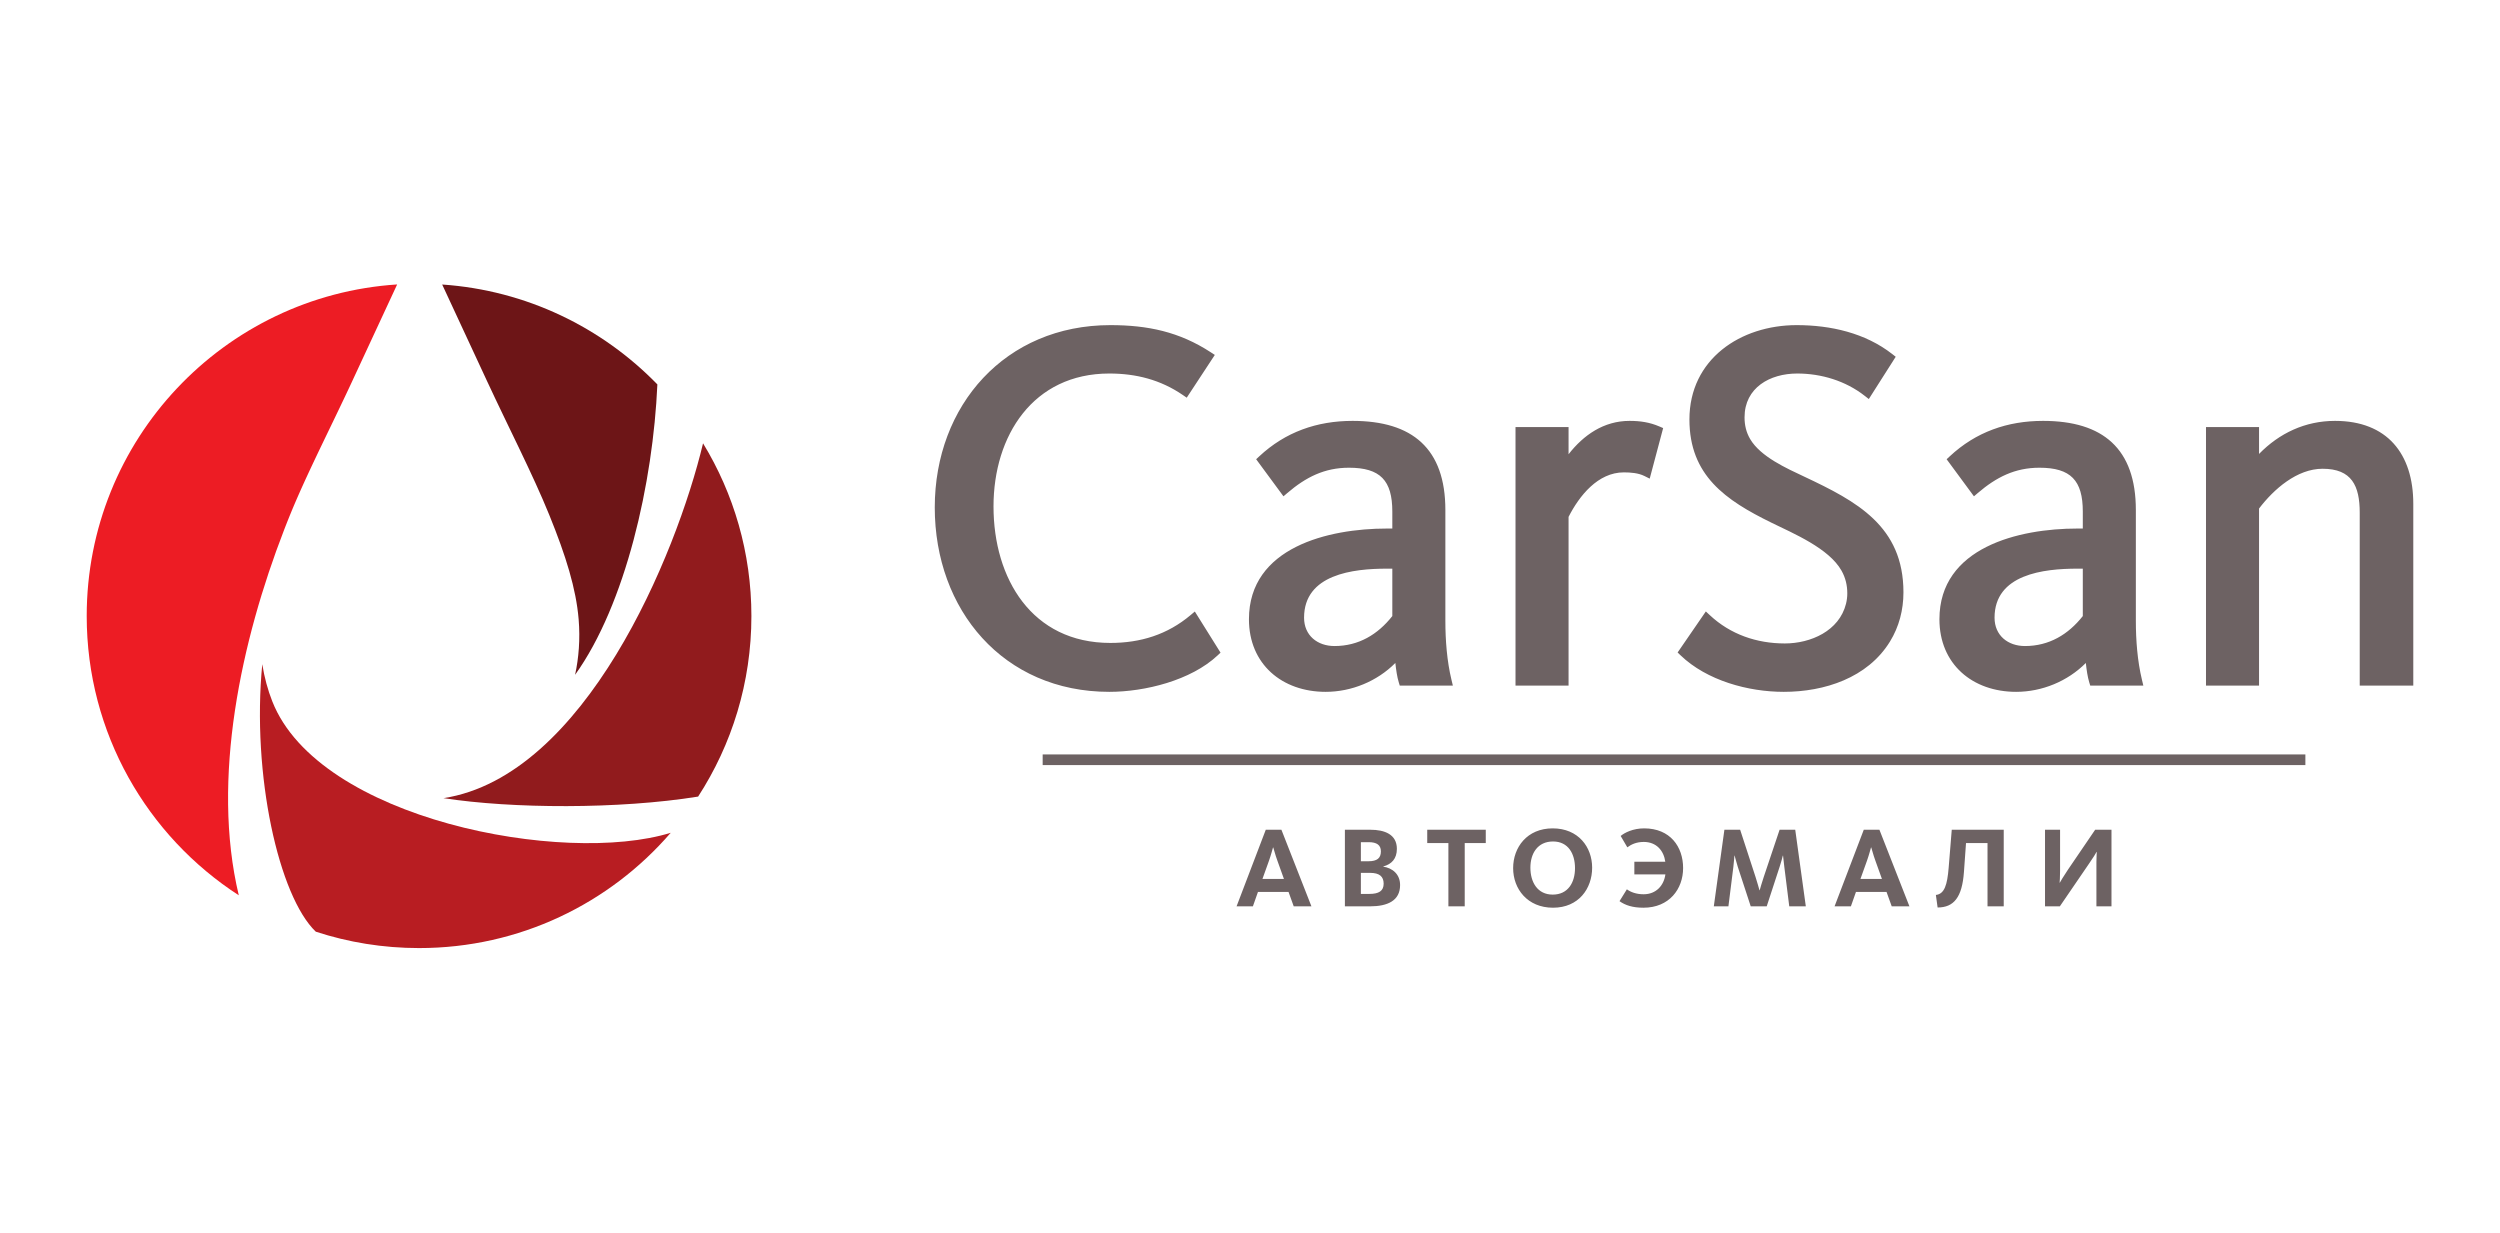
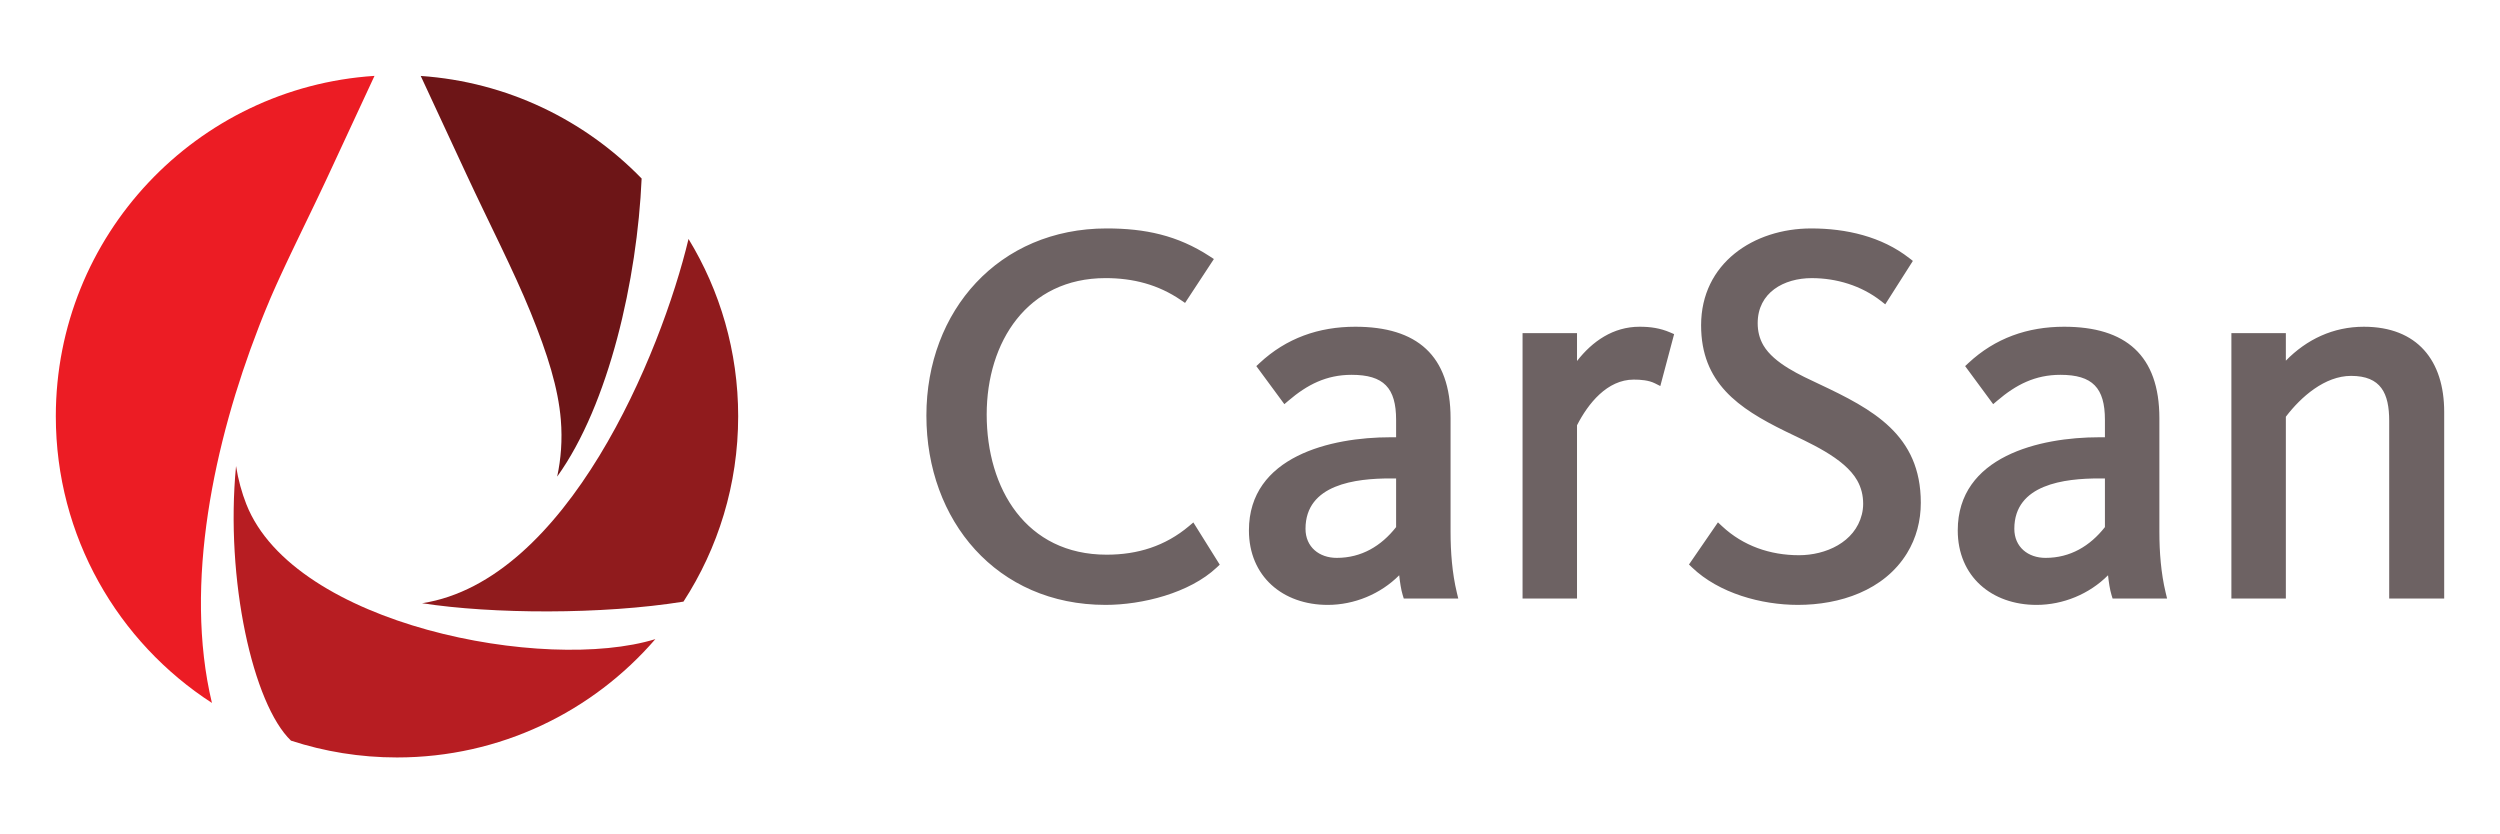
- <svg xmlns="http://www.w3.org/2000/svg" version="1.2" baseProfile="tiny" id="Слой_1" x="0px" y="0px" width="3002.667px" height="1480.333px" viewBox="0 0 3002.667 1480.333" xml:space="preserve">
+ <svg xmlns="http://www.w3.org/2000/svg" version="1.2" baseProfile="tiny" id="Слой_1" x="0px" y="0px" width="300px" height="100px" viewBox="0 0 300 100" xml:space="preserve">
  <g>
-     <g>
-       <path fill="#B81D22" d="M379.299,1119.025c-44.352-42.459-77.137-188.232-64.293-321.303c2.544,16.135,6.722,31.164,12.017,44.625    c55.873,142.041,350.391,197.505,478.574,157.88c-73.198,84.796-181.47,138.473-302.281,138.473    C460.018,1138.698,418.338,1131.776,379.299,1119.025" />
-       <g>
-         <path fill="#911B1D" d="M838.488,956.758c-95.249,15.306-223.699,14.596-305.83,1.875     C702.276,932.427,812.23,667.068,844.4,532.452c36.849,60.452,58.086,131.479,58.086,207.464     C902.485,819.871,878.959,894.323,838.488,956.758" />
-         <path fill="#ED1C24" d="M477.005,341.633l-53.619,115.432l-1.236,2.663l-1.244,2.662l-1.248,2.658l-1.244,2.656l-1.253,2.652     l-1.249,2.651l-1.255,2.65l-1.253,2.645l-1.255,2.64l-1.26,2.637l-1.254,2.634l-1.26,2.632l-1.26,2.628l-1.254,2.627h-0.006     l-1.254,2.621l-1.26,2.616l-1.255,2.615l-1.26,2.608l-1.253,2.603l-1.255,2.599l-1.249,2.597h-0.005l-1.249,2.592l-1.248,2.585     l-1.242,2.586l-1.243,2.579l-1.242,2.574l-1.236,2.568l-1.231,2.563l-1.231,2.555l-1.224,2.557l-1.225,2.544l-1.213,2.544h-0.006     l-1.207,2.532h-0.007l-1.2,2.533h-0.005l-1.196,2.526h-0.005l-1.196,2.521l-1.189,2.509l-1.183,2.508h-0.005l-1.178,2.504     l-1.171,2.49l-1.165,2.491l-1.16,2.48l-1.154,2.473l-1.143,2.473h-0.006l-1.13,2.462h-0.005l-1.125,2.449h-0.005l-1.118,2.449     l-1.113,2.438l-1.101,2.438h-0.006l-1.088,2.426h-0.007l-1.083,2.414l-1.076,2.415l-1.066,2.402l-1.059,2.396l-1.046,2.385     l-1.036,2.378l-1.024,2.372l-1.017,2.367l-1.001,2.355h-0.005l-0.988,2.343l-0.982,2.336l-0.971,2.332l-0.953,2.319l-0.946,2.314     l-1.853,4.586l-0.715,1.78l-0.196,0.492l-0.9,2.26l-0.887,2.248l-0.561,1.426l-0.315,0.804l-0.863,2.22l-0.852,2.206     c-51.31,132.515-87.859,299.05-54.416,438.842c-109.906-71.096-182.648-194.741-182.648-335.385     C104.142,528.298,268.814,355.182,477.005,341.633" />
-         <path fill="#6D1517" d="M789.545,461.727c-5.183,117.805-38.045,264.047-98.818,348.758c4.408-20.384,6.23-42.88,4.284-66.452     c-3.053-36.862-15.295-76.363-35.313-125.598c-20.016-49.229-48.654-104.563-75.037-161.371l-53.577-115.343     C632.251,348.674,723.051,393.323,789.545,461.727" />
-       </g>
-     </g>
-     <path fill="#6D6263" d="M2501.587,739.933v-56.941h-6.687c-40.196,0-99.315,6.644-99.315,58.907   c0,21.35,16.071,34.038,36.527,34.038C2461.077,775.938,2484.137,762.089,2501.587,739.933 M1672.272,739.933v-56.941h-6.685   c-40.197,0-99.317,6.644-99.317,58.907c0,21.35,16.072,34.038,36.527,34.038C1631.764,775.938,1654.824,762.089,1672.272,739.933z    M2713.26,545.214c24.296-24.873,55.344-39.706,91.235-39.706c62.578,0,94.025,39.538,94.025,99.621v218.362h-64.338V615.698   c0-32.16-9.526-52.691-44.61-52.691c-30.628,0-58.547,24.438-76.313,47.776v212.708h-63.715V512.969h63.715L2713.26,545.214   L2713.26,545.214z M2501.587,634.818v-20.363c0-37.408-14.488-52.688-52.068-52.688c-29.485,0-51.79,11.386-73.98,30.326   l-4.698,4.01l-32.806-44.527l3.74-3.492c31.352-29.262,69.266-42.575,112.093-42.575c71.971,0,111.433,33.417,111.433,107.082   v133.037c0,23.272,1.855,48.075,7.303,70.775l1.702,7.088h-63.76l-1.249-4.057c-1.935-6.297-3.213-14.957-4.074-23.17   c-21.849,21.997-52.621,34.688-83.682,34.688c-52.418,0-92.16-33.25-92.16-87.188c0-86.597,95.789-108.947,165.518-108.947   L2501.587,634.818L2501.587,634.818z M2142.41,830.952c-42.719,0-92.384-13.559-123.963-43.878l-3.522-3.38l33.898-49.308   l4.879,4.552c24.691,23.049,56.294,33.892,89.952,33.892c31.11,0,65.38-14.992,73.537-47.701c1.016-4.074,1.531-8.252,1.531-12.451   c0-9.72-2.15-18.795-6.937-27.281c-15.176-26.894-57.564-44.566-84.341-57.702c-54.815-26.889-98.332-56.551-98.332-123.899   c0-72.5,61.442-113.297,128.837-113.297c40.664,0,82.298,9.336,114.824,34.792l4.106,3.213l-32.31,50.774l-4.992-3.904   c-22.941-17.951-52.036-26.753-81.005-26.753c-32.675,0-63.258,16.906-63.258,52.691c0,9.322,2.013,18.011,6.768,26.073   c12.495,21.194,43.686,35.078,65.155,45.191c62.737,29.549,118.93,59.284,118.93,138.862c0,20.987-5.191,41.256-16.227,59.181   C2243.101,814.212,2191.275,830.952,2142.41,830.952z M1883.947,545.587c17.925-23.009,42.263-40.079,73.206-40.079   c12.793,0,24.092,1.642,35.835,6.684l4.565,1.959l-16.143,60.732l-6.314-3.158c-7.344-3.671-16.733-4.366-24.782-4.366   c-31.072,0-53.42,28.046-66.367,53.437v202.695h-63.716V512.969h63.716V545.587z M1672.272,634.818v-20.363   c0-37.408-14.487-52.688-52.068-52.688c-29.485,0-51.789,11.386-73.978,30.326l-4.697,4.01l-32.808-44.527l3.741-3.492   c31.353-29.262,69.266-42.575,112.094-42.575c71.969,0,111.433,33.417,111.433,107.082v133.037c0,23.272,1.855,48.075,7.302,70.775   l1.701,7.088h-63.759l-1.249-4.057c-1.935-6.297-3.214-14.957-4.073-23.17c-21.851,21.997-52.622,34.688-83.682,34.688   c-52.42,0-92.161-33.25-92.161-87.188c0-86.597,95.789-108.947,165.52-108.947L1672.272,634.818L1672.272,634.818z    M1332.368,830.952c-127.33,0-209.656-98.477-209.656-221.47c0-122.789,84.851-218.983,210.9-218.983   c44.805,0,82.884,7.983,120.639,32.641l4.824,3.15l-33.732,51.366l-4.834-3.308c-26.643-18.229-56.03-25.728-88.141-25.728   c-91.574,0-139.101,74.643-139.101,159.616c0,86.655,46.007,163.972,140.345,163.972c36.227,0,68.528-10,96.388-33.463l5.064-4.268   l30.878,49.403l-3.434,3.233C1430.521,817.224,1375.076,830.952,1332.368,830.952z" />
-     <path fill="#6D6263" d="M2456.198,1088.57h17.818l35.221-51.52c4.973-7.045,7.874-12.017,8.84-13.813h0.276   c0,1.244-0.414,6.354-0.414,12.155v53.177h18.094V996.58h-19.614l-32.735,48.066c-5.388,8.011-8.84,13.951-9.669,15.469h-0.276   c0.138-1.105,0.553-7.319,0.553-14.365v-49.171h-18.095L2456.198,1088.57L2456.198,1088.57z M2327.192,1089.953   c19.476,0,29.421-12.156,31.63-42.544l2.487-34.806h25.829v75.968h19.476v-91.989h-62.432l-3.729,45.856   c-1.657,20.167-4.973,31.354-15.332,32.459L2327.192,1089.953z M2203.435,1088.57h19.614l6.076-17.265h36.742l6.214,17.265h21.271   l-36.05-91.989h-18.784L2203.435,1088.57z M2234.512,1055.697l7.874-21.962c2.624-7.458,4.144-13.674,4.834-15.884h0.276   c0.829,2.072,2.071,8.01,4.971,15.884l7.873,21.962H2234.512z M2058.405,1088.57h17.542l5.939-47.376   c0.691-6.078,1.105-11.465,1.244-13.536h0.276c0.553,1.934,1.933,7.458,3.73,13.26l15.608,47.652h19.199l15.608-47.791   c1.934-6.078,3.314-11.05,3.729-13.121h0.277c0.138,1.795,0.69,6.63,1.519,13.397l5.939,47.514h19.89l-12.708-91.989h-18.785   l-19.06,56.768c-2.211,6.63-4.144,13.398-4.834,15.885h-0.277c-0.828-2.624-2.487-9.255-4.696-15.885l-18.508-56.768h-18.924   L2058.405,1088.57z M1973.874,1090.227c31.079,0,47.653-22.515,47.653-47.652c0-25.552-15.469-47.653-46.823-47.653   c-13.26,0-23.343,5.111-28.177,9.117l8.01,13.674c4.559-3.454,10.774-6.491,19.752-6.491c15.332,0,24.033,10.635,25.83,23.757   h-37.155v15.193h37.292c-1.795,13.399-11.187,23.896-26.105,23.896c-8.979,0-15.608-2.624-20.166-5.939l-8.84,14.227   C1952.051,1087.327,1961.03,1090.227,1973.874,1090.227z M1864.896,1074.48c-18.37,0-26.795-15.054-26.795-32.32   c0-17.128,8.702-31.492,27.21-31.492c18.37,0,26.38,14.917,26.38,32.044C1891.692,1059.841,1883.404,1074.48,1864.896,1074.48z    M1865.311,1090.227c30.801,0,46.961-23.066,46.961-48.066c0-24.724-16.575-47.239-47.376-47.239s-47.514,22.791-47.514,47.791   C1817.382,1067.577,1834.508,1090.227,1865.311,1090.227z M1739.618,1088.57h19.614v-75.968h25.276V996.58h-70.305v16.022h25.415   V1088.57z M1634.506,1034.427v-22.929h9.393c9.669,0,14.641,3.454,14.641,11.051c0,8.148-4.559,11.879-15.056,11.879h-8.978   V1034.427z M1634.506,1073.652v-25.277h11.05c11.326,0,16.298,4.421,16.298,12.984c0,8.84-5.939,12.293-17.126,12.293H1634.506z    M1615.308,1088.57h30.249c20.995,0,36.05-6.768,36.05-25.553c0-13.121-9.254-20.442-20.166-22.099v-0.277   c9.945-2.624,16.298-9.254,16.298-21.132c0-17.403-14.78-22.928-31.768-22.928h-30.664L1615.308,1088.57L1615.308,1088.57z    M1485.197,1088.57h19.614l6.077-17.265h36.742l6.214,17.265h21.271l-36.051-91.989h-18.784L1485.197,1088.57z M1516.275,1055.697   l7.874-21.962c2.624-7.458,4.144-13.674,4.834-15.884h0.277c0.829,2.072,2.071,8.01,4.971,15.884l7.874,21.962H1516.275z" />
-     <rect x="1252.314" y="906.123" fill="#6D6263" width="1516.606" height="12.793" />
+     <path fill-rule="evenodd" fill="#6D6263" d="M252.591,63.252v-5.84h-0.686c-4.123,0-10.186,0.681-10.186,6.042   c0,2.19,1.648,3.491,3.746,3.491C248.436,66.945,250.801,65.525,252.591,63.252 M167.533,63.252v-5.84h-0.686   c-4.123,0-10.186,0.681-10.186,6.042c0,2.19,1.648,3.491,3.746,3.491C163.378,66.945,165.743,65.525,167.533,63.252z    M274.301,43.281c2.492-2.551,5.676-4.072,9.358-4.072c6.418,0,9.644,4.055,9.644,10.218v22.396h-6.599V50.51   c0-3.299-0.977-5.404-4.575-5.404c-3.141,0-6.005,2.507-7.827,4.9v21.816h-6.535V39.974h6.535V43.281z M252.591,52.471v-2.088   c0-3.837-1.486-5.404-5.34-5.404c-3.024,0-5.312,1.168-7.588,3.11l-0.482,0.411l-3.365-4.567l0.384-0.358   c3.216-3.001,7.104-4.367,11.497-4.367c7.382,0,11.429,3.427,11.429,10.983v13.645c0,2.387,0.19,4.931,0.749,7.259l0.175,0.727   h-6.539l-0.128-0.416c-0.198-0.646-0.33-1.534-0.418-2.376c-2.241,2.256-5.397,3.558-8.583,3.558c-5.376,0-9.452-3.41-9.452-8.942   c0-8.882,9.825-11.174,16.976-11.174H252.591z M215.752,72.587c-4.382,0-9.475-1.391-12.714-4.5l-0.361-0.347l3.477-5.057   l0.5,0.467c2.532,2.364,5.774,3.476,9.226,3.476c3.191,0,6.706-1.538,7.542-4.892c0.104-0.418,0.157-0.846,0.157-1.277   c0-0.997-0.221-1.928-0.712-2.798c-1.557-2.758-5.904-4.571-8.65-5.918c-5.622-2.758-10.085-5.8-10.085-12.708   c0-7.436,6.302-11.62,13.214-11.62c4.171,0,8.441,0.958,11.777,3.568l0.421,0.33l-3.314,5.208l-0.512-0.4   c-2.353-1.841-5.337-2.744-8.308-2.744c-3.351,0-6.488,1.734-6.488,5.404c0,0.956,0.207,1.847,0.694,2.674   c1.282,2.174,4.481,3.598,6.683,4.635c6.435,3.031,12.198,6.08,12.198,14.242c0,2.153-0.532,4.231-1.664,6.07   C226.079,70.871,220.764,72.587,215.752,72.587z M189.243,43.319c1.838-2.36,4.335-4.111,7.508-4.111   c1.312,0,2.471,0.168,3.675,0.686l0.468,0.201l-1.656,6.229L198.591,46c-0.753-0.377-1.716-0.448-2.542-0.448   c-3.187,0-5.479,2.877-6.807,5.481v20.789h-6.535V39.974h6.535V43.319z M167.533,52.471v-2.088c0-3.837-1.486-5.404-5.34-5.404   c-3.024,0-5.312,1.168-7.588,3.11l-0.482,0.411l-3.365-4.567l0.384-0.358c3.216-3.001,7.104-4.367,11.497-4.367   c7.381,0,11.429,3.427,11.429,10.983v13.645c0,2.387,0.19,4.931,0.749,7.259l0.174,0.727h-6.539l-0.128-0.416   c-0.198-0.646-0.33-1.534-0.418-2.376c-2.241,2.256-5.397,3.558-8.583,3.558c-5.376,0-9.452-3.41-9.452-8.942   c0-8.882,9.825-11.174,16.976-11.174H167.533z M132.67,72.587c-13.06,0-21.503-10.1-21.503-22.715   c0-12.594,8.703-22.46,21.631-22.46c4.595,0,8.501,0.819,12.373,3.348l0.495,0.323l-3.46,5.268l-0.496-0.339   c-2.733-1.87-5.747-2.639-9.04-2.639c-9.392,0-14.267,7.656-14.267,16.371c0,8.888,4.719,16.818,14.394,16.818   c3.716,0,7.029-1.026,9.886-3.432l0.519-0.438l3.167,5.067l-0.352,0.332C142.737,71.179,137.051,72.587,132.67,72.587z" />
+     <path fill-rule="evenodd" fill="#901B1D" d="M82.016,72.195c-9.769,1.57-22.944,1.497-31.367,0.192   c17.397-2.688,28.674-29.904,31.974-43.711c3.779,6.2,5.958,13.485,5.958,21.278C88.58,58.155,86.167,65.791,82.016,72.195" />
+     <path fill-rule="evenodd" fill="#EC1C24" d="M44.94,9.105l-5.499,11.839l-0.127,0.273l-0.128,0.273l-0.128,0.273l-0.128,0.272   l-0.129,0.272l-0.128,0.272l-0.129,0.272l-0.129,0.271l-0.129,0.271l-0.129,0.271l-0.129,0.27l-0.129,0.27l-0.129,0.27   l-0.129,0.269h-0.001l-0.129,0.269l-0.129,0.268l-0.129,0.268l-0.129,0.268l-0.129,0.267l-0.129,0.266l-0.128,0.266h-0.001   l-0.128,0.266l-0.128,0.265l-0.127,0.265l-0.128,0.265l-0.127,0.264l-0.127,0.263l-0.126,0.263l-0.126,0.262l-0.126,0.262   l-0.126,0.261l-0.124,0.261h-0.001l-0.124,0.26h-0.001l-0.123,0.26h-0.001l-0.123,0.259h-0.001l-0.123,0.259l-0.122,0.257   l-0.121,0.257h-0.001l-0.121,0.257l-0.12,0.255l-0.12,0.256l-0.119,0.254l-0.118,0.254l-0.117,0.254h-0.001l-0.116,0.252h-0.001   l-0.115,0.251h-0.001l-0.115,0.251l-0.114,0.25l-0.113,0.25h-0.001l-0.112,0.249h-0.001l-0.111,0.248l-0.11,0.248l-0.109,0.246   l-0.109,0.246l-0.107,0.245l-0.106,0.244l-0.105,0.243l-0.104,0.243L32.242,36.3h-0.001l-0.101,0.24l-0.101,0.24l-0.1,0.239   l-0.098,0.238l-0.097,0.237l-0.19,0.47l-0.073,0.183l-0.02,0.05l-0.092,0.232l-0.091,0.231l-0.058,0.146l-0.032,0.082L31.1,39.117   l-0.087,0.226c-5.263,13.591-9.011,30.672-5.581,45.01C14.159,77.061,6.698,64.379,6.698,49.954   C6.698,28.25,23.587,10.494,44.94,9.105" />
+     <path fill-rule="evenodd" fill="#B71D22" d="M34.919,88.878c-4.549-4.355-7.912-19.306-6.594-32.954   c0.261,1.655,0.689,3.196,1.233,4.577c5.731,14.568,35.938,20.257,49.085,16.193C71.135,85.39,60.03,90.895,47.639,90.895   C43.198,90.895,38.923,90.185,34.919,88.878" />
+     <path fill-rule="evenodd" fill="#6D1517" d="M76.996,21.422c-0.532,12.083-3.902,27.082-10.135,35.77   c0.452-2.091,0.639-4.398,0.439-6.816c-0.313-3.781-1.569-7.832-3.622-12.882c-2.053-5.049-4.99-10.724-7.696-16.551l-5.495-11.83   C60.863,9.827,70.176,14.406,76.996,21.422" />
  </g>
</svg>
